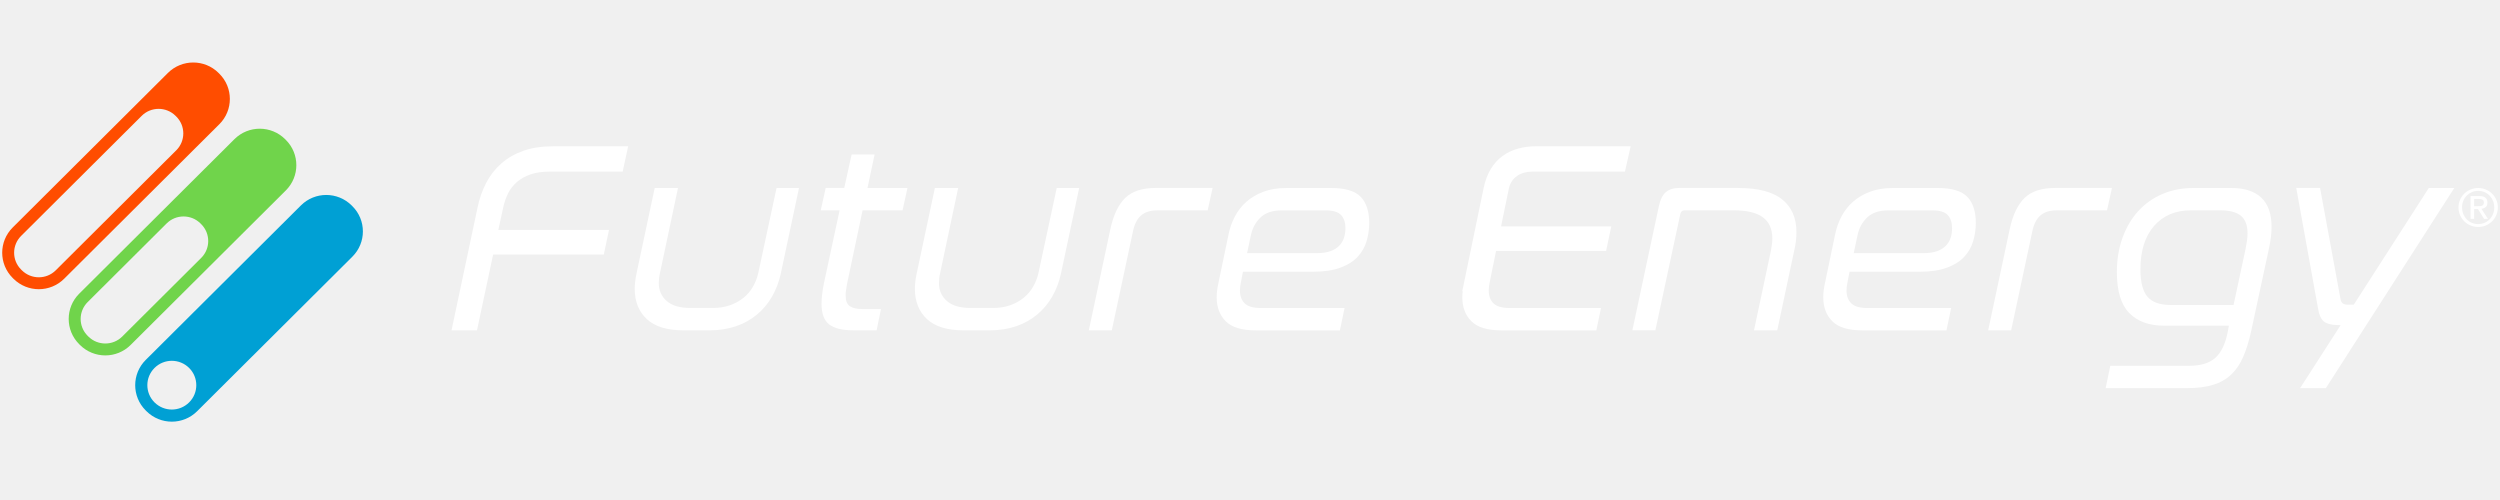
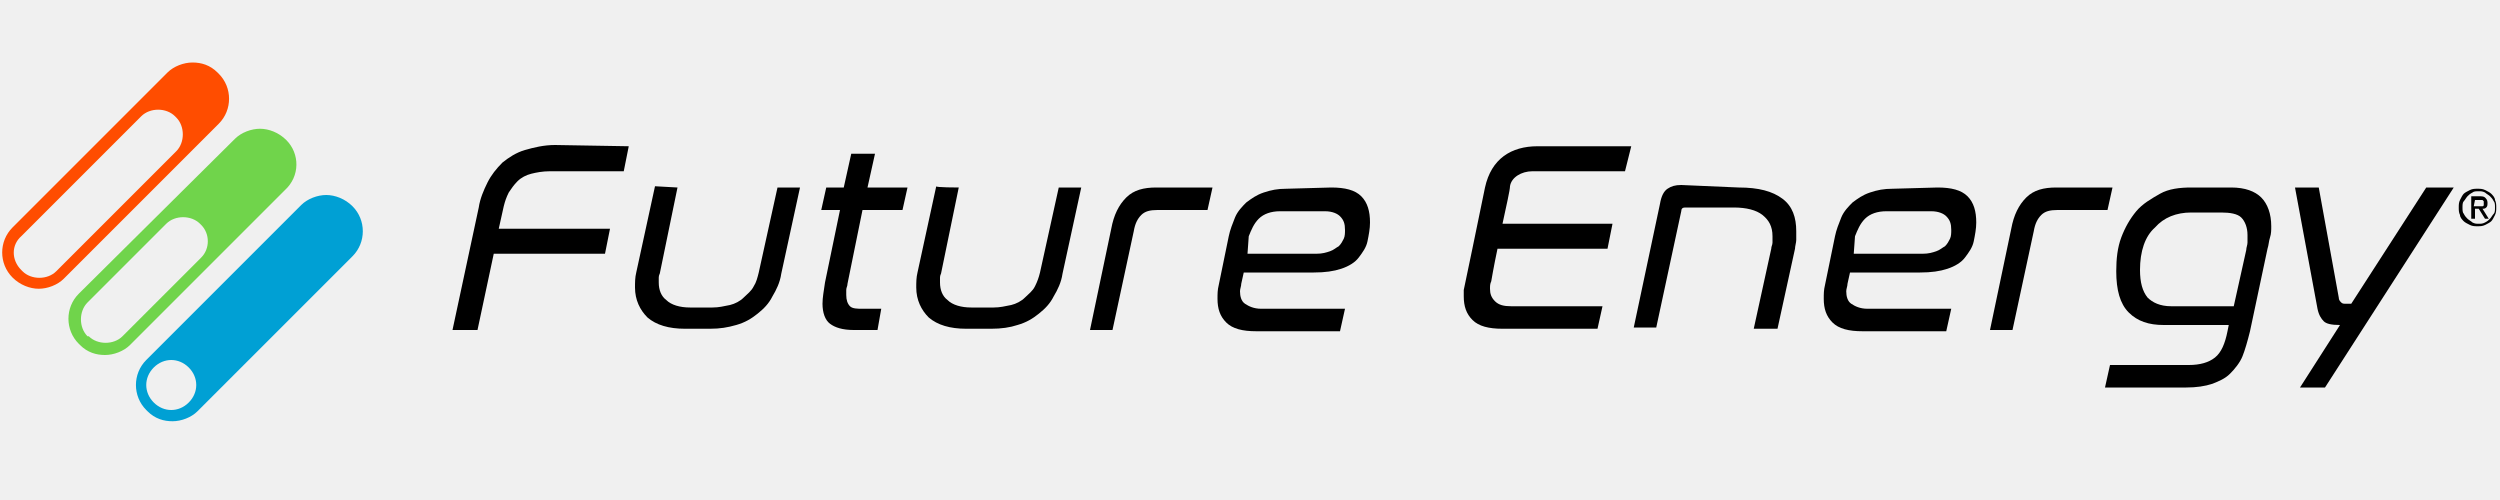
- <svg xmlns="http://www.w3.org/2000/svg" id="a" viewBox="0 0 200 40">
-   <defs>
-     <style>.c{fill:#fff;}.d{fill:#70d44b;}.e{fill:#00a0d4;}.f{fill:#ff4d00;}</style>
-   </defs>
+ <svg xmlns="http://www.w3.org/2000/svg" version="1.1" id="a" x="0px" y="0px" viewBox="0 0 200 40" style="enable-background:new 0 0 200 40;" xml:space="preserve">
+   <style type="text/css">
+ 	.st0{fill:#70D44B;}
+ 	.st1{fill:#00A0D4;}
+ 	.st2{fill:#FF4D00;}
+ </style>
  <g id="b">
    <g>
      <g>
-         <path class="d" d="M22.871,11.195l-.061-.061c-.559-.556-1.295-.837-2.028-.837s-1.467,.278-2.028,.837L6.335,23.496c-1.12,1.116-1.12,2.924,0,4.039l.061,.061c.559,.556,1.295,.837,2.028,.837s1.467-.278,2.028-.837l12.415-12.362c1.12-1.116,1.12-2.924,.003-4.039Zm-6.772,9.435l-6.321,6.294c-.745,.742-1.959,.742-2.706,0l-.061-.061c-.745-.742-.745-1.95,0-2.695l6.321-6.294c.745-.742,1.959-.742,2.706,0l.061,.061c.745,.745,.745,1.953,0,2.695Z" />
-         <path class="e" d="M28.191,16.495l-.061-.061c-.559-.556-1.295-.837-2.028-.837s-1.467,.278-2.028,.837l-12.418,12.362c-1.12,1.116-1.12,2.924,0,4.039l.061,.061c.559,.556,1.295,.837,2.028,.837s1.467-.278,2.028-.837l12.418-12.364c1.12-1.116,1.12-2.924,0-4.036Zm-13.061,15.697c-.765,.762-2.002,.762-2.768,0s-.765-1.994,0-2.756c.765-.762,2.002-.762,2.768,0,.765,.762,.765,1.996,0,2.756Z" />
-         <path class="f" d="M1.016,22.238l.061,.061c.559,.556,1.295,.837,2.028,.837s1.467-.278,2.028-.837l12.415-12.362c1.12-1.116,1.12-2.924,0-4.039l-.061-.061c-.559-.559-1.295-.837-2.028-.837s-1.467,.278-2.028,.837L1.016,18.199c-1.12,1.116-1.12,2.924,0,4.039Zm.675-3.367L11.338,9.265c.745-.742,1.959-.742,2.706,0l.061,.061c.745,.742,.745,1.95,0,2.695L4.458,21.627c-.745,.742-1.959,.742-2.706,0l-.061-.061c-.748-.742-.748-1.95,0-2.695Z" />
+         <path class="st0" d="M22.9,11.2L22.9,11.2c-0.6-0.6-1.4-0.9-2.1-0.9s-1.5,0.3-2,0.8L6.3,23.5c-1.1,1.1-1.1,2.9,0,4l0.1,0.1     c0.6,0.6,1.3,0.8,2,0.8s1.5-0.3,2-0.8l12.4-12.4C24,14.1,24,12.3,22.9,11.2L22.9,11.2z M16.1,20.6l-6.3,6.3c-0.7,0.7-2,0.7-2.7,0     L7,26.9c-0.7-0.7-0.7-2,0-2.7l6.3-6.3c0.7-0.7,2-0.7,2.7,0l0.1,0.1C16.8,18.7,16.8,19.9,16.1,20.6z" />
+         <path class="st1" d="M28.2,16.5L28.2,16.5c-0.6-0.6-1.4-0.9-2.1-0.9s-1.5,0.3-2,0.8L11.7,28.8c-1.1,1.1-1.1,2.9,0,4l0.1,0.1     c0.6,0.6,1.3,0.8,2,0.8s1.5-0.3,2-0.8l12.4-12.4C29.3,19.4,29.3,17.6,28.2,16.5z M15.1,32.2c-0.8,0.8-2,0.8-2.8,0s-0.8-2,0-2.8     c0.8-0.8,2-0.8,2.8,0C15.9,30.2,15.9,31.4,15.1,32.2z" />
+         <path class="st2" d="M1,22.2L1,22.2c0.6,0.6,1.4,0.9,2.1,0.9s1.5-0.3,2-0.8L17.5,9.9c1.1-1.1,1.1-2.9,0-4l-0.1-0.1     c-0.6-0.6-1.3-0.8-2-0.8s-1.5,0.3-2,0.8L1,18.2C-0.1,19.3-0.1,21.1,1,22.2z M1.7,18.9l9.6-9.6c0.7-0.7,2-0.7,2.7,0l0.1,0.1     c0.7,0.7,0.7,2,0,2.7l-9.6,9.6c-0.7,0.7-2,0.7-2.7,0l-0.1-0.1C0.9,20.8,0.9,19.6,1.7,18.9L1.7,18.9z" />
      </g>
      <g>
-         <path class="c" d="M50.252,11.702l-.439,2.028h-5.849c-.585,0-1.088,.072-1.51,.217-.425,.145-.786,.345-1.085,.6s-.535,.556-.713,.904c-.175,.351-.306,.727-.396,1.133l-.393,1.811h8.853l-.416,1.965h-8.853l-1.292,6.065h-2.037l2.081-9.817c.146-.713,.375-1.371,.69-1.973,.314-.603,.719-1.124,1.216-1.559,.498-.438,1.085-.774,1.764-1.014s1.473-.359,2.378-.359h6.004Z" />
-         <path class="c" d="M54.239,15.04l-1.446,6.827c-.029,.116-.052,.243-.067,.382s-.023,.272-.023,.403c0,.582,.212,1.058,.634,1.429,.425,.371,1.051,.556,1.883,.556h1.819c.498,0,.949-.072,1.359-.217,.407-.145,.768-.342,1.074-.588s.559-.542,.757-.884c.198-.342,.34-.701,.428-1.081l1.467-6.827h1.796l-1.467,6.894c-.146,.655-.381,1.258-.701,1.811-.32,.553-.722,1.029-1.205,1.429s-1.042,.71-1.676,.927-1.347,.327-2.136,.327h-2.037c-1.33,0-2.316-.301-2.957-.904-.643-.603-.963-1.408-.963-2.411,0-.362,.044-.756,.131-1.179l1.467-6.894h1.865Z" />
-         <path class="c" d="M67.539,15.04l.591-2.683h1.839l-.57,2.683h3.198l-.393,1.788h-3.198l-1.248,5.911c-.029,.174-.055,.336-.076,.481-.023,.145-.032,.284-.032,.414,0,.423,.114,.71,.34,.861,.227,.154,.559,.229,.998,.229h1.49l-.349,1.701h-1.886c-.861,0-1.496-.156-1.906-.469s-.614-.861-.614-1.646c0-.481,.067-1.04,.198-1.681l1.248-5.804h-1.51l.396-1.788h1.484v.003Z" />
-         <path class="c" d="M76.653,15.04l-1.446,6.827c-.029,.116-.052,.243-.067,.382-.015,.139-.023,.272-.023,.403,0,.582,.212,1.058,.634,1.429,.425,.371,1.051,.556,1.883,.556h1.819c.498,0,.949-.072,1.359-.217,.407-.145,.768-.342,1.074-.588s.559-.542,.757-.884,.34-.701,.428-1.081l1.467-6.827h1.796l-1.467,6.894c-.146,.655-.381,1.258-.701,1.811-.32,.553-.722,1.029-1.205,1.429s-1.042,.71-1.676,.927c-.634,.217-1.347,.327-2.136,.327h-2.037c-1.33,0-2.316-.301-2.957-.904-.643-.603-.963-1.408-.963-2.411,0-.362,.044-.756,.131-1.179l1.467-6.894h1.865Z" />
-         <path class="c" d="M97.007,15.04l-.393,1.788h-4.031c-.556,0-.989,.139-1.304,.414-.314,.275-.53,.707-.646,1.287l-1.688,7.896h-1.839l1.732-8.137c.247-1.119,.646-1.941,1.193-2.466s1.356-.785,2.421-.785h4.554v.003Z" />
-         <path class="c" d="M106.494,15.04c1.123,0,1.912,.238,2.366,.71,.451,.472,.678,1.168,.678,2.083,0,.495-.07,.979-.21,1.452s-.375,.892-.713,1.255c-.335,.365-.797,.655-1.379,.872-.585,.217-1.315,.327-2.191,.327h-5.608l-.175,.895c-.044,.217-.067,.423-.067,.611,0,.438,.128,.779,.384,1.026s.684,.371,1.28,.371h6.705l-.372,1.788h-6.725c-1.126,0-1.927-.243-2.41-.73s-.722-1.124-.722-1.91c0-.351,.044-.719,.131-1.113l.809-3.883c.102-.524,.274-1.014,.515-1.472s.55-.855,.931-1.188c.378-.333,.832-.6,1.359-.797,.527-.197,1.132-.296,1.819-.296h3.594v-.003Zm-6.728,5.213h5.544c.454,0,.829-.055,1.129-.162,.3-.11,.535-.258,.713-.446,.175-.188,.3-.4,.372-.632s.111-.481,.111-.742c0-.467-.116-.823-.352-1.069-.233-.246-.634-.371-1.205-.371h-3.55c-.73,0-1.292,.188-1.688,.568-.396,.38-.649,.852-.768,1.417l-.306,1.437Z" />
-         <path class="c" d="M139.07,15.04c1.577,0,2.747,.304,3.507,.916s1.138,1.484,1.138,2.617c0,.246-.015,.49-.044,.73s-.073,.484-.131,.73l-1.359,6.392h-1.862l1.359-6.392c.029-.174,.055-.339,.076-.49s.032-.31,.032-.469c0-.756-.253-1.318-.757-1.692-.503-.371-1.28-.556-2.334-.556h-3.943c-.175,0-.285,.101-.329,.304l-1.993,9.293h-1.839l2.104-9.861c.116-.568,.306-.962,.57-1.188,.262-.226,.629-.339,1.094-.339h4.712v.006Z" />
-         <path class="c" d="M155.021,15.04c1.123,0,1.912,.238,2.366,.71,.451,.472,.678,1.168,.678,2.083,0,.495-.07,.979-.21,1.452s-.375,.892-.713,1.255c-.335,.365-.797,.655-1.379,.872-.585,.217-1.315,.327-2.191,.327h-5.608l-.175,.895c-.044,.217-.067,.423-.067,.611,0,.438,.128,.779,.384,1.026s.684,.371,1.28,.371h6.705l-.373,1.788h-6.725c-1.126,0-1.927-.243-2.41-.73s-.722-1.124-.722-1.91c0-.351,.044-.719,.131-1.113l.809-3.883c.102-.524,.274-1.014,.515-1.472s.55-.855,.931-1.188c.378-.333,.832-.6,1.359-.797s1.132-.296,1.819-.296h3.594v-.003Zm-6.725,5.213h5.544c.454,0,.829-.055,1.129-.162,.3-.11,.535-.258,.713-.446,.175-.188,.3-.4,.373-.632s.111-.481,.111-.742c0-.467-.116-.823-.352-1.069-.233-.246-.634-.371-1.205-.371h-3.55c-.73,0-1.292,.188-1.688,.568-.396,.38-.649,.852-.768,1.417l-.306,1.437Z" />
-         <path class="c" d="M168.955,15.04l-.393,1.788h-4.031c-.556,0-.989,.139-1.304,.414-.314,.275-.53,.707-.646,1.287l-1.688,7.896h-1.839l1.732-8.137c.247-1.119,.646-1.941,1.193-2.466s1.356-.785,2.421-.785h4.554v.003Z" />
-         <path class="c" d="M178.506,15.04c1.051,0,1.851,.258,2.398,.774s.821,1.289,.821,2.324c0,.293-.017,.577-.055,.861s-.09,.594-.163,.927l-1.423,6.61c-.175,.785-.387,1.46-.634,2.028s-.57,1.037-.963,1.408-.876,.643-1.446,.817c-.57,.174-1.257,.261-2.06,.261h-6.53l.373-1.788h6.332c.905,0,1.595-.212,2.069-.632,.474-.423,.806-1.121,.998-2.095l.087-.481h-5.192c-1.184,0-2.107-.333-2.77-1.003s-.998-1.759-.998-3.271c0-1.003,.148-1.918,.448-2.75,.3-.829,.716-1.539,1.248-2.127,.533-.588,1.176-1.046,1.927-1.373s1.589-.49,2.509-.49h3.027Zm-7.272,6.523c0,1.003,.186,1.727,.559,2.17,.373,.443,.998,.666,1.874,.666h5.017l.963-4.494c.044-.232,.081-.446,.111-.643s.044-.397,.044-.6c0-.64-.175-1.104-.527-1.397-.349-.29-.899-.438-1.644-.438h-2.366c-1.228,0-2.206,.414-2.936,1.243-.73,.832-1.094,1.994-1.094,3.492Z" />
-         <path class="c" d="M196.342,15.04l-10.276,16.013h-2.06l3.242-5.039c-.658,0-1.103-.099-1.336-.296-.233-.197-.387-.527-.46-.994l-1.752-9.687h1.906l1.621,8.815c.029,.203,.09,.342,.186,.414s.244,.11,.448,.11h.439l6.004-9.336h2.037Z" />
-         <path class="c" d="M122.561,13.728h7.435l.457-2.028h-7.537c-2.072,0-3.737,.956-4.226,3.347-.402,1.95-1.708,8.25-1.708,8.25l.035-.023c-.02,.177-.032,.348-.032,.516,0,.785,.242,1.423,.725,1.91,.483,.487,1.286,.73,2.41,.73h7.587l.372-1.788h-7.313c-.599,0-1.027-.125-1.283-.371s-.384-.588-.384-1.026c0-.188,.023-.394,.067-.611,0,0,.233-1.15,.518-2.559h8.803l.416-1.965h-8.818c.291-1.423,.553-2.709,.626-3.037,.186-.869,.949-1.345,1.851-1.345Z" />
+         <path d="M50.3,11.7l-0.4,2H44c-0.6,0-1.1,0.1-1.5,0.2c-0.4,0.1-0.8,0.3-1.1,0.6s-0.5,0.6-0.7,0.9c-0.2,0.4-0.3,0.7-0.4,1.1     l-0.4,1.8h8.9l-0.4,2h-8.9l-1.3,6.1h-2l2.1-9.8c0.1-0.7,0.4-1.4,0.7-2c0.3-0.6,0.7-1.1,1.2-1.6c0.5-0.4,1.1-0.8,1.8-1     s1.5-0.4,2.4-0.4L50.3,11.7L50.3,11.7z" />
+         <path d="M54.2,15l-1.4,6.8c0,0.1-0.1,0.2-0.1,0.4s0,0.3,0,0.4c0,0.6,0.2,1.1,0.6,1.4c0.4,0.4,1.1,0.6,1.9,0.6H57     c0.5,0,0.9-0.1,1.4-0.2c0.4-0.1,0.8-0.3,1.1-0.6s0.6-0.5,0.8-0.9c0.2-0.3,0.3-0.7,0.4-1.1l1.5-6.8h1.8l-1.5,6.9     c-0.1,0.7-0.4,1.3-0.7,1.8c-0.3,0.6-0.7,1-1.2,1.4s-1,0.7-1.7,0.9s-1.3,0.3-2.1,0.3h-2c-1.3,0-2.3-0.3-3-0.9     c-0.6-0.6-1-1.4-1-2.4c0-0.4,0-0.8,0.1-1.2l1.5-6.9L54.2,15L54.2,15z" />
+         <path d="M67.5,15l0.6-2.7H70L69.4,15h3.2l-0.4,1.8H69l-1.2,5.9c0,0.2-0.1,0.3-0.1,0.5c0,0.1,0,0.3,0,0.4c0,0.4,0.1,0.7,0.3,0.9     c0.2,0.2,0.6,0.2,1,0.2h1.5l-0.3,1.7h-1.9c-0.9,0-1.5-0.2-1.9-0.5s-0.6-0.9-0.6-1.6c0-0.5,0.1-1,0.2-1.7l1.2-5.8h-1.5l0.4-1.8     L67.5,15C67.5,15,67.5,15,67.5,15z" />
+         <path d="M76.7,15l-1.4,6.8c0,0.1-0.1,0.2-0.1,0.4c0,0.1,0,0.3,0,0.4c0,0.6,0.2,1.1,0.6,1.4c0.4,0.4,1.1,0.6,1.9,0.6h1.8     c0.5,0,0.9-0.1,1.4-0.2c0.4-0.1,0.8-0.3,1.1-0.6s0.6-0.5,0.8-0.9s0.3-0.7,0.4-1.1l1.5-6.8h1.8l-1.5,6.9c-0.1,0.7-0.4,1.3-0.7,1.8     c-0.3,0.6-0.7,1-1.2,1.4s-1,0.7-1.7,0.9c-0.6,0.2-1.3,0.3-2.1,0.3h-2c-1.3,0-2.3-0.3-3-0.9c-0.6-0.6-1-1.4-1-2.4     c0-0.4,0-0.8,0.1-1.2l1.5-6.9C74.8,15,76.7,15,76.7,15z" />
+         <path d="M97,15l-0.4,1.8h-4c-0.6,0-1,0.1-1.3,0.4c-0.3,0.3-0.5,0.7-0.6,1.3l-1.7,7.9h-1.8l1.7-8.1c0.2-1.1,0.6-1.9,1.2-2.5     s1.4-0.8,2.4-0.8L97,15C97,15,97,15,97,15z" />
+         <path d="M106.5,15c1.1,0,1.9,0.2,2.4,0.7c0.5,0.5,0.7,1.2,0.7,2.1c0,0.5-0.1,1-0.2,1.5s-0.4,0.9-0.7,1.3     c-0.3,0.4-0.8,0.7-1.4,0.9c-0.6,0.2-1.3,0.3-2.2,0.3h-5.6l-0.2,0.9c0,0.2-0.1,0.4-0.1,0.6c0,0.4,0.1,0.8,0.4,1s0.7,0.4,1.3,0.4     h6.7l-0.4,1.8h-6.7c-1.1,0-1.9-0.2-2.4-0.7s-0.7-1.1-0.7-1.9c0-0.4,0-0.7,0.1-1.1l0.8-3.9c0.1-0.5,0.3-1,0.5-1.5s0.6-0.9,0.9-1.2     c0.4-0.3,0.8-0.6,1.4-0.8s1.1-0.3,1.8-0.3L106.5,15L106.5,15L106.5,15z M99.8,20.3h5.5c0.5,0,0.8-0.1,1.1-0.2     c0.3-0.1,0.5-0.3,0.7-0.4c0.2-0.2,0.3-0.4,0.4-0.6s0.1-0.5,0.1-0.7c0-0.5-0.1-0.8-0.4-1.1c-0.2-0.2-0.6-0.4-1.2-0.4h-3.6     c-0.7,0-1.3,0.2-1.7,0.6c-0.4,0.4-0.6,0.9-0.8,1.4L99.8,20.3L99.8,20.3z" />
+         <path d="M139.1,15c1.6,0,2.7,0.3,3.5,0.9s1.1,1.5,1.1,2.6c0,0.2,0,0.5,0,0.7s-0.1,0.5-0.1,0.7l-1.4,6.4h-1.9l1.4-6.4     c0-0.2,0.1-0.3,0.1-0.5s0-0.3,0-0.5c0-0.8-0.3-1.3-0.8-1.7c-0.5-0.4-1.3-0.6-2.3-0.6h-3.9c-0.2,0-0.3,0.1-0.3,0.3l-2,9.3h-1.8     l2.1-9.9c0.1-0.6,0.3-1,0.6-1.2c0.3-0.2,0.6-0.3,1.1-0.3L139.1,15L139.1,15L139.1,15z" />
+         <path d="M155,15c1.1,0,1.9,0.2,2.4,0.7c0.5,0.5,0.7,1.2,0.7,2.1c0,0.5-0.1,1-0.2,1.5s-0.4,0.9-0.7,1.3c-0.3,0.4-0.8,0.7-1.4,0.9     c-0.6,0.2-1.3,0.3-2.2,0.3H148l-0.2,0.9c0,0.2-0.1,0.4-0.1,0.6c0,0.4,0.1,0.8,0.4,1s0.7,0.4,1.3,0.4h6.7l-0.4,1.8H149     c-1.1,0-1.9-0.2-2.4-0.7s-0.7-1.1-0.7-1.9c0-0.4,0-0.7,0.1-1.1l0.8-3.9c0.1-0.5,0.3-1,0.5-1.5s0.6-0.9,0.9-1.2     c0.4-0.3,0.8-0.6,1.4-0.8s1.1-0.3,1.8-0.3L155,15L155,15L155,15z M148.3,20.3h5.5c0.5,0,0.8-0.1,1.1-0.2c0.3-0.1,0.5-0.3,0.7-0.4     c0.2-0.2,0.3-0.4,0.4-0.6s0.1-0.5,0.1-0.7c0-0.5-0.1-0.8-0.4-1.1c-0.2-0.2-0.6-0.4-1.2-0.4h-3.6c-0.7,0-1.3,0.2-1.7,0.6     c-0.4,0.4-0.6,0.9-0.8,1.4L148.3,20.3L148.3,20.3z" />
+         <path d="M169,15l-0.4,1.8h-4c-0.6,0-1,0.1-1.3,0.4c-0.3,0.3-0.5,0.7-0.6,1.3l-1.7,7.9h-1.8l1.7-8.1c0.2-1.1,0.6-1.9,1.2-2.5     s1.4-0.8,2.4-0.8L169,15C169,15,169,15,169,15z" />
+         <path d="M178.5,15c1.1,0,1.9,0.3,2.4,0.8c0.5,0.5,0.8,1.3,0.8,2.3c0,0.3,0,0.6-0.1,0.9s-0.1,0.6-0.2,0.9l-1.4,6.6     c-0.2,0.8-0.4,1.5-0.6,2s-0.6,1-1,1.4s-0.9,0.6-1.4,0.8c-0.6,0.2-1.3,0.3-2.1,0.3h-6.5l0.4-1.8h6.3c0.9,0,1.6-0.2,2.1-0.6     c0.5-0.4,0.8-1.1,1-2.1l0.1-0.5h-5.2c-1.2,0-2.1-0.3-2.8-1s-1-1.8-1-3.3c0-1,0.1-1.9,0.4-2.7c0.3-0.8,0.7-1.5,1.2-2.1     c0.5-0.6,1.2-1,1.9-1.4s1.6-0.5,2.5-0.5C175.5,15,178.5,15,178.5,15z M171.2,21.6c0,1,0.2,1.7,0.6,2.2c0.4,0.4,1,0.7,1.9,0.7h5     l1-4.5c0-0.2,0.1-0.4,0.1-0.6s0-0.4,0-0.6c0-0.6-0.2-1.1-0.5-1.4c-0.3-0.3-0.9-0.4-1.6-0.4h-2.4c-1.2,0-2.2,0.4-2.9,1.2     C171.6,18.9,171.2,20.1,171.2,21.6L171.2,21.6z" />
+         <path d="M196.3,15l-10.3,16H184l3.2-5c-0.7,0-1.1-0.1-1.3-0.3c-0.2-0.2-0.4-0.5-0.5-1l-1.8-9.7h1.9l1.6,8.8     c0,0.2,0.1,0.3,0.2,0.4s0.2,0.1,0.4,0.1h0.4l6-9.3C194.3,15,196.3,15,196.3,15z" />
+         <path d="M122.6,13.7h7.4l0.5-2h-7.5c-2.1,0-3.7,1-4.2,3.3c-0.4,2-1.7,8.2-1.7,8.2l0,0c0,0.2,0,0.3,0,0.5c0,0.8,0.2,1.4,0.7,1.9     c0.5,0.5,1.3,0.7,2.4,0.7h7.6l0.4-1.8h-7.3c-0.6,0-1-0.1-1.3-0.4s-0.4-0.6-0.4-1c0-0.2,0-0.4,0.1-0.6c0,0,0.2-1.2,0.5-2.6h8.8     l0.4-2h-8.8c0.3-1.4,0.6-2.7,0.6-3C120.9,14.2,121.7,13.7,122.6,13.7z" />
      </g>
-       <path class="c" d="M196.68,16.591c0-.22,.041-.423,.125-.611s.198-.354,.34-.493,.311-.249,.503-.327,.393-.119,.608-.119c.212,0,.413,.041,.605,.119,.192,.078,.358,.188,.501,.327s.256,.304,.34,.493,.125,.394,.125,.611c0,.226-.041,.432-.125,.623s-.198,.356-.34,.495-.308,.249-.501,.33c-.192,.078-.393,.119-.605,.119-.215,0-.419-.041-.608-.119-.192-.078-.358-.188-.503-.33-.143-.139-.256-.304-.34-.495-.084-.188-.125-.397-.125-.623Zm.285,0c0,.191,.032,.368,.099,.53,.067,.162,.157,.304,.271,.423,.116,.119,.253,.214,.41,.281,.157,.07,.329,.101,.512,.101,.18,0,.349-.035,.506-.101s.291-.162,.407-.281,.207-.261,.271-.423,.099-.339,.099-.53c0-.185-.032-.359-.099-.522-.067-.162-.157-.301-.271-.42-.116-.119-.253-.212-.407-.278-.157-.067-.326-.101-.506-.101-.183,0-.355,.035-.512,.101-.157,.07-.294,.162-.41,.278-.116,.119-.207,.258-.271,.42-.067,.162-.099,.336-.099,.522Zm.681-.904h.707c.218,0,.378,.043,.483,.13s.157,.217,.157,.391c0,.165-.047,.284-.137,.359-.093,.075-.207,.122-.343,.136l.524,.806h-.306l-.498-.782h-.303v.782h-.285v-1.823Zm.285,.808h.297c.061,0,.122-.003,.18-.006,.058-.003,.111-.017,.154-.035,.044-.02,.081-.049,.108-.09,.026-.041,.041-.096,.041-.168,0-.061-.012-.11-.035-.145s-.055-.064-.093-.084-.081-.032-.131-.041c-.049-.006-.096-.012-.146-.012h-.375v.58h-0Z" />
+       <path d="M196.7,16.6c0-0.2,0-0.4,0.1-0.6s0.2-0.4,0.3-0.5s0.3-0.2,0.5-0.3s0.4-0.1,0.6-0.1c0.2,0,0.4,0,0.6,0.1    c0.2,0.1,0.4,0.2,0.5,0.3s0.3,0.3,0.3,0.5c0.1,0.2,0.1,0.4,0.1,0.6c0,0.2,0,0.4-0.1,0.6s-0.2,0.4-0.3,0.5s-0.3,0.2-0.5,0.3    c-0.2,0.1-0.4,0.1-0.6,0.1c-0.2,0-0.4,0-0.6-0.1c-0.2-0.1-0.4-0.2-0.5-0.3c-0.1-0.1-0.3-0.3-0.3-0.5    C196.7,17,196.7,16.8,196.7,16.6z M197,16.6c0,0.2,0,0.4,0.1,0.5c0.1,0.2,0.2,0.3,0.3,0.4c0.1,0.1,0.3,0.2,0.4,0.3    c0.2,0.1,0.3,0.1,0.5,0.1c0.2,0,0.3,0,0.5-0.1s0.3-0.2,0.4-0.3s0.2-0.3,0.3-0.4s0.1-0.3,0.1-0.5c0-0.2,0-0.4-0.1-0.5    c-0.1-0.2-0.2-0.3-0.3-0.4c-0.1-0.1-0.3-0.2-0.4-0.3c-0.2-0.1-0.3-0.1-0.5-0.1c-0.2,0-0.4,0-0.5,0.1c-0.2,0.1-0.3,0.2-0.4,0.3    c-0.1,0.1-0.2,0.3-0.3,0.4C197,16.2,197,16.4,197,16.6z M197.6,15.7h0.7c0.2,0,0.4,0,0.5,0.1s0.2,0.2,0.2,0.4c0,0.2,0,0.3-0.1,0.4    c-0.1,0.1-0.2,0.1-0.3,0.1l0.5,0.8h-0.3l-0.5-0.8h-0.3v0.8h-0.3V15.7L197.6,15.7z M197.9,16.5h0.3c0.1,0,0.1,0,0.2,0    c0.1,0,0.1,0,0.2,0c0,0,0.1,0,0.1-0.1c0,0,0-0.1,0-0.2c0-0.1,0-0.1,0-0.1s-0.1-0.1-0.1-0.1s-0.1,0-0.1,0c0,0-0.1,0-0.1,0h-0.4    L197.9,16.5L197.9,16.5L197.9,16.5z" />
    </g>
  </g>
</svg>
